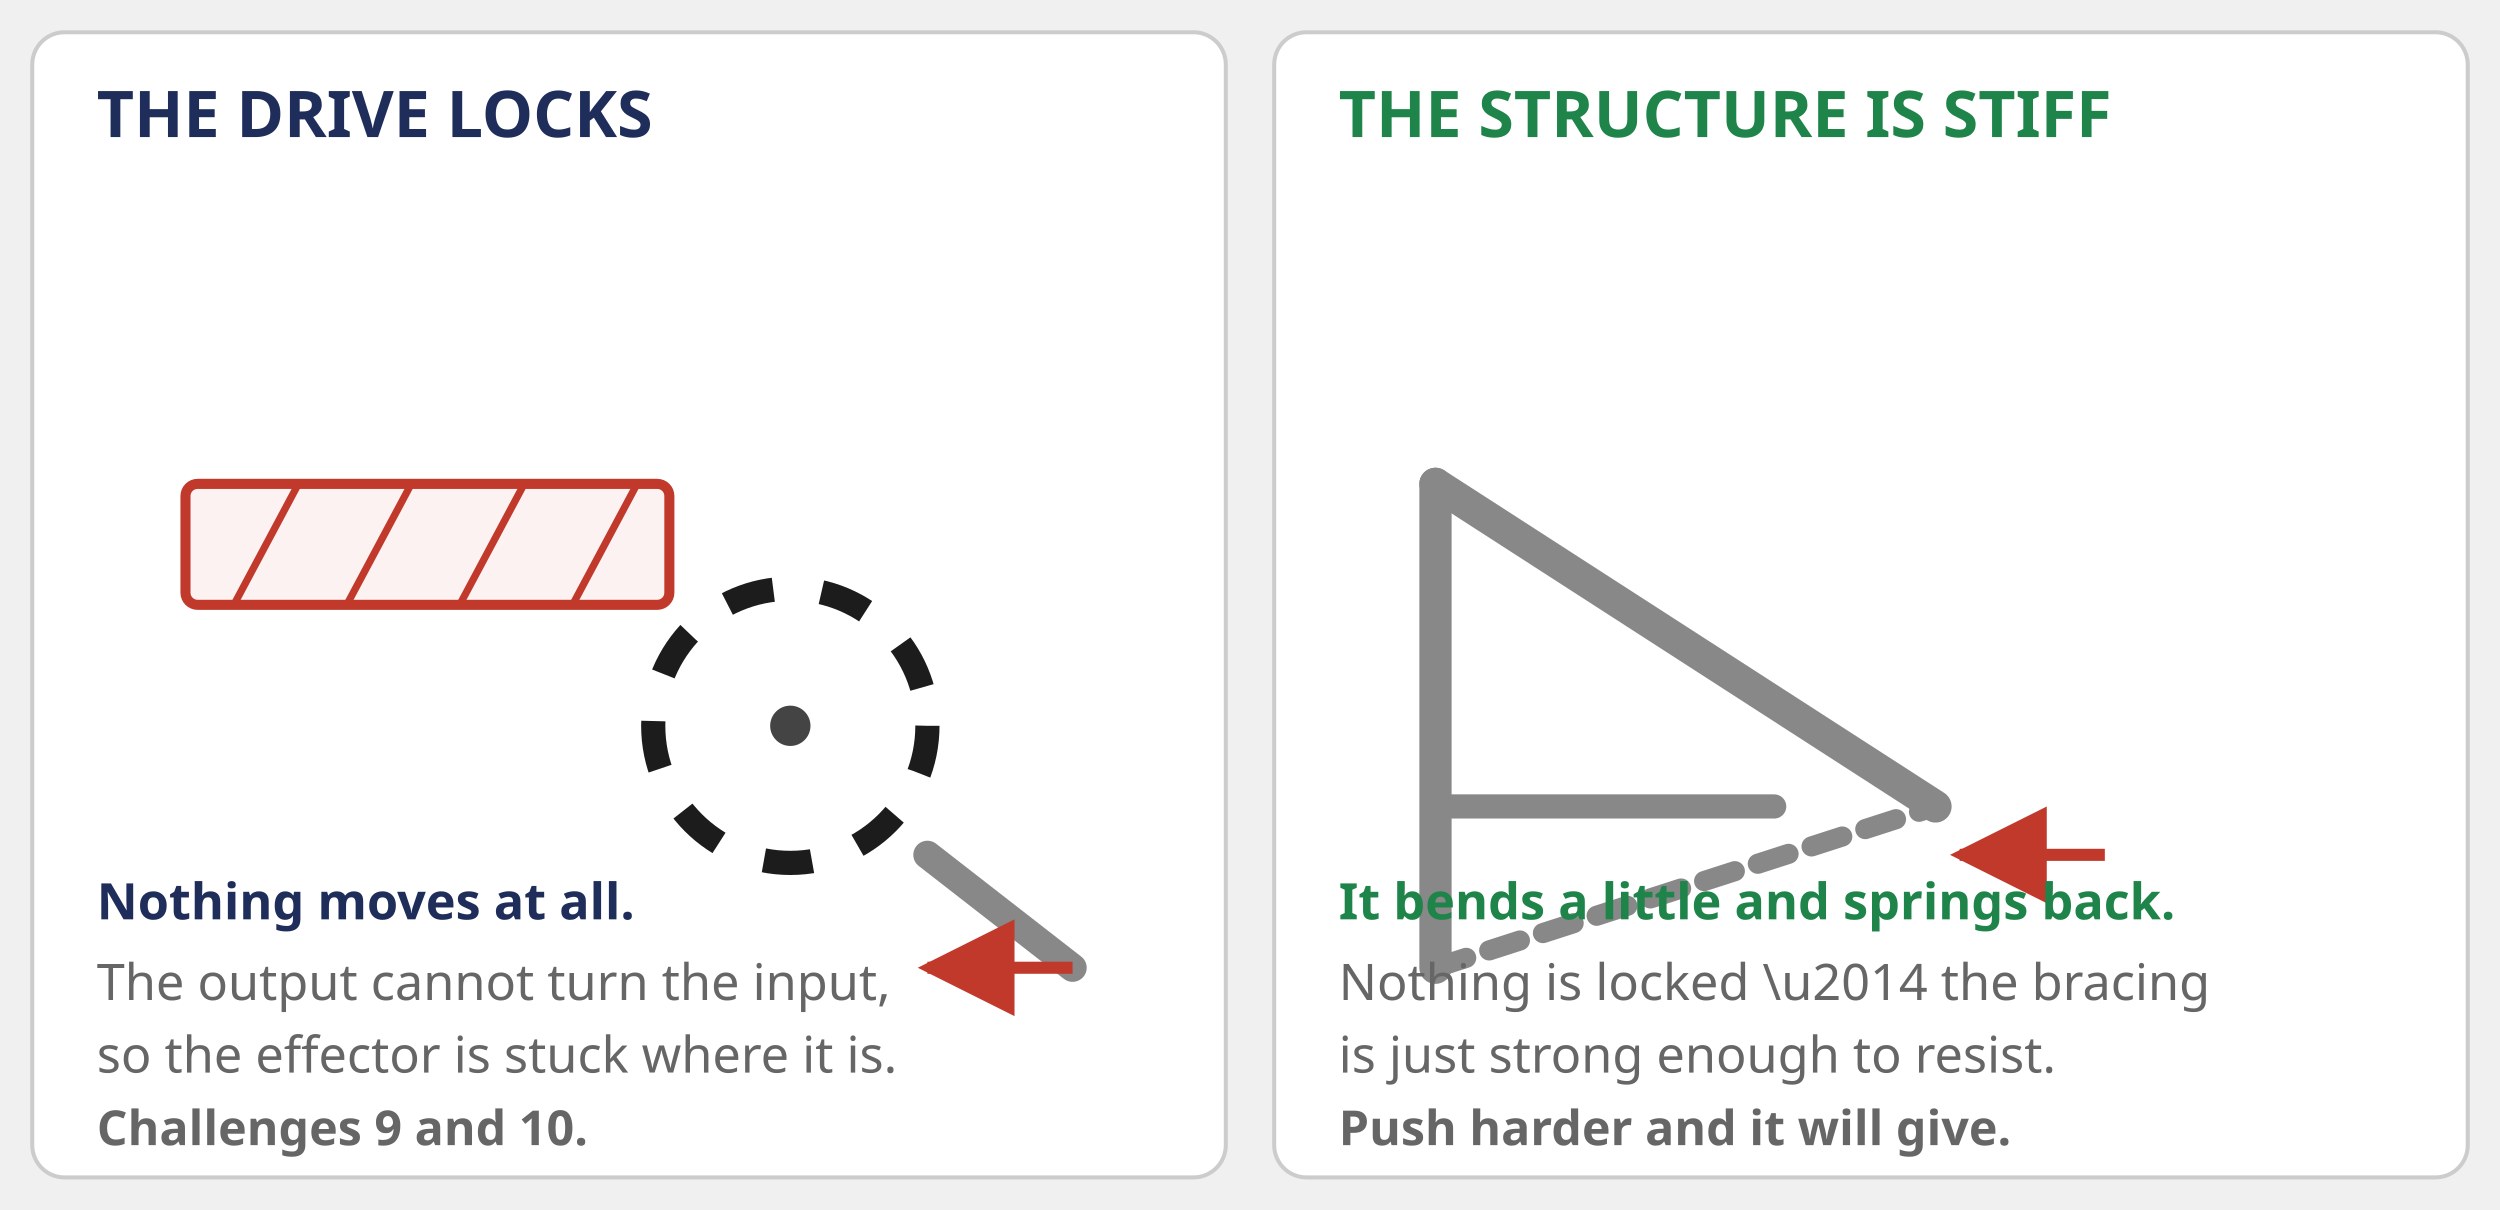
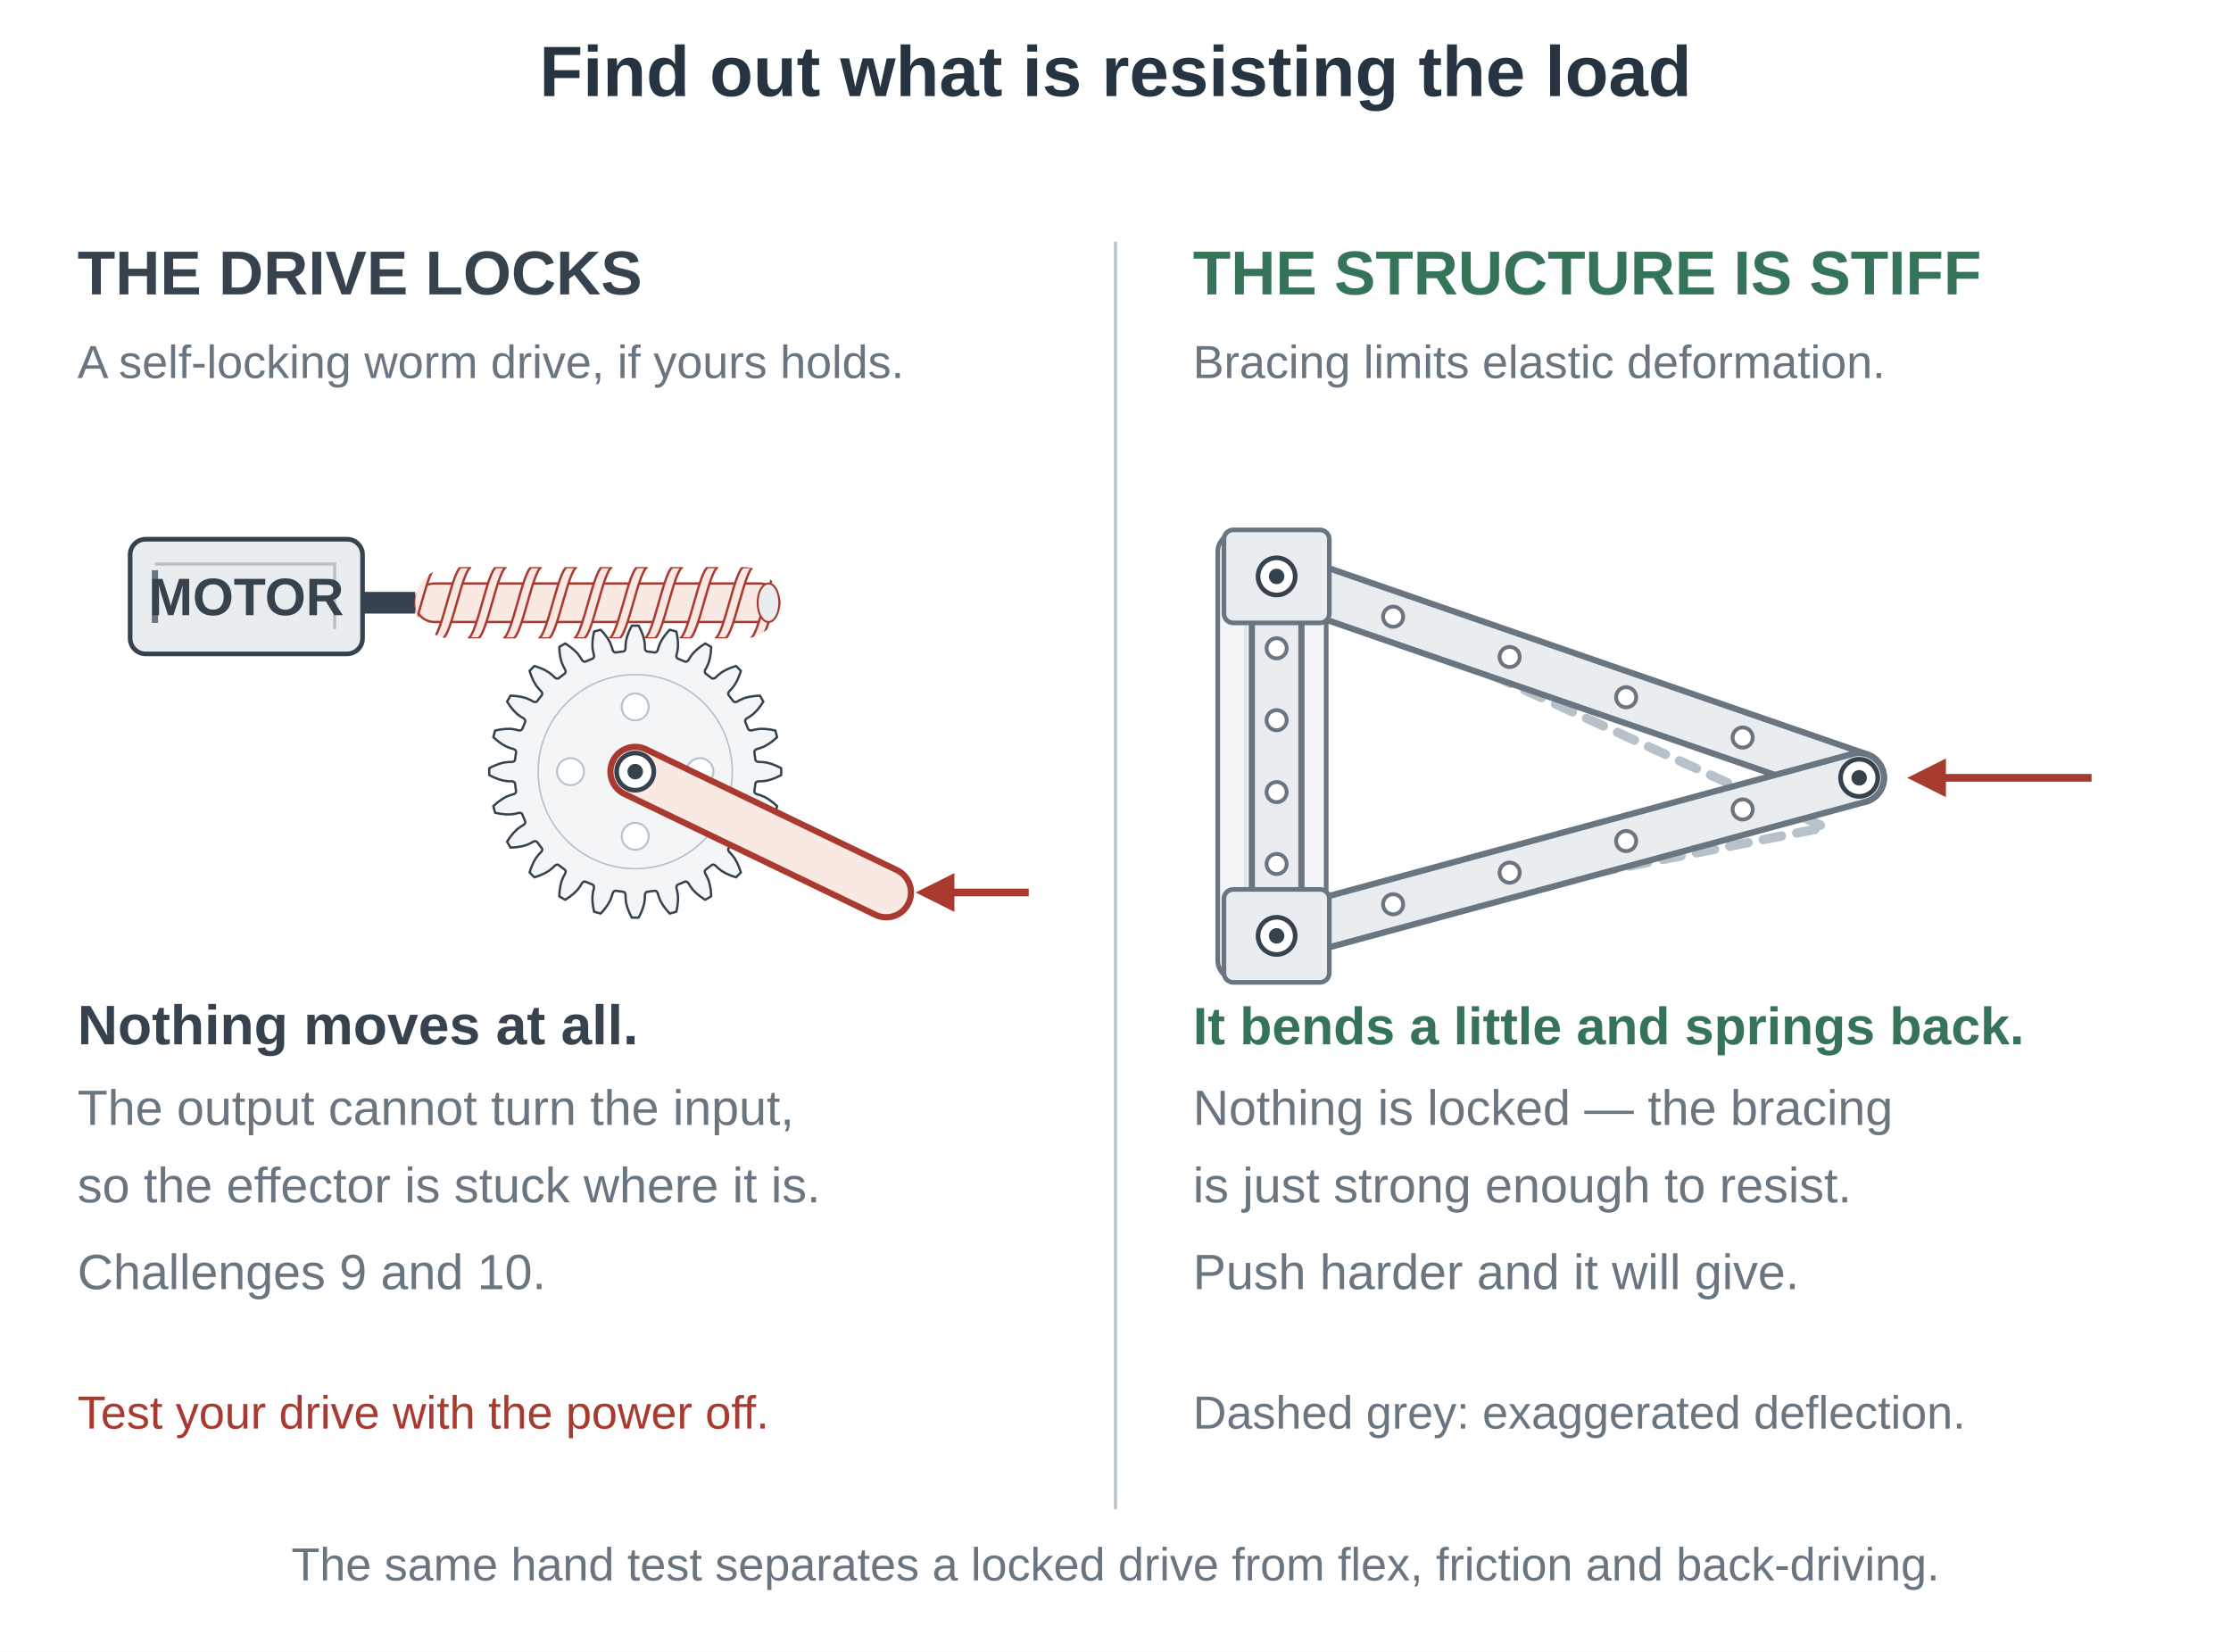
- <svg xmlns="http://www.w3.org/2000/svg" viewBox="0 0 620 300" role="img" aria-label="Two explanations compared. On the left, a self-locking drive train such as a worm gear physically prevents the output from turning the input, so the effector cannot move at all. On the right, a stiff braced structure resists the load by not bending, though it may flex slightly and spring back.">
+ <svg xmlns="http://www.w3.org/2000/svg" viewBox="0 0 720 533" role="img" aria-labelledby="holding-strategies-title holding-strategies-description">
  <defs>
-     <marker id="pushB" viewBox="0 0 10 10" refX="9" refY="5" markerWidth="8" markerHeight="8" orient="auto">
-       <path d="M0,0 L10,5 L0,10 z" fill="#C0392B" />
+     <path id="holding-worm-wheel" d="M77.538 -7.886Q77.71 -5.945 81.515 -6.236 L84.673 -5.888 L87.858 -5.021 L91.047 -3.781 L94.224 -2.217 A94.25 94.25 0 0 1 94.224 2.217 L91.047 3.781 L87.858 5.021 L84.673 5.888 L81.515 6.236 Q77.71 5.945 77.538 7.886A77.938 77.938 0 0 1 76.936 12.451 L76.936 12.451Q76.601 14.37 80.352 15.074 L83.312 16.227 L86.164 17.89 L88.924 19.912 L91.587 22.246 A94.25 94.25 0 0 1 90.44 26.528 L86.966 27.217 L83.565 27.589 L80.264 27.603 L77.123 27.121 Q73.524 25.855 72.855 27.685A77.938 77.938 0 0 1 71.092 31.939 L71.092 31.939Q70.272 33.707 73.712 35.357 L76.273 37.237 L78.598 39.581 L80.74 42.249 L82.709 45.192 A94.25 94.25 0 0 1 80.492 49.032 L76.959 48.798 L73.577 48.277 L70.385 47.436 L67.476 46.158 Q64.327 44.004 63.207 45.598A77.938 77.938 0 0 1 60.403 49.251 L60.403 49.251Q59.153 50.746 62.049 53.23 L64.036 55.709 L65.675 58.575 L67.054 61.706 L68.194 65.059 A94.25 94.25 0 0 1 65.059 68.194 L61.706 67.054 L58.575 65.675 L55.709 64.036 L53.23 62.049 Q50.746 59.153 49.251 60.403A77.938 77.938 0 0 1 45.598 63.207 L45.598 63.207Q44.004 64.327 46.158 67.476 L47.436 70.385 L48.277 73.577 L48.798 76.959 L49.032 80.492 A94.25 94.25 0 0 1 45.192 82.709 L42.249 80.74 L39.581 78.598 L37.237 76.273 L35.357 73.712 Q33.707 70.272 31.939 71.092A77.938 77.938 0 0 1 27.685 72.855 L27.685 72.855Q25.855 73.524 27.121 77.123 L27.603 80.264 L27.589 83.565 L27.217 86.966 L26.528 90.44 A94.25 94.25 0 0 1 22.246 91.587 L19.912 88.924 L17.89 86.164 L16.227 83.312 L15.074 80.352 Q14.37 76.601 12.451 76.936A77.938 77.938 0 0 1 7.886 77.538 L7.886 77.538Q5.945 77.71 6.236 81.515 L5.888 84.673 L5.021 87.858 L3.781 91.047 L2.217 94.224 A94.25 94.25 0 0 1 -2.217 94.224 L-3.781 91.047 L-5.021 87.858 L-5.888 84.673 L-6.236 81.515 Q-5.945 77.71 -7.886 77.538A77.938 77.938 0 0 1 -12.451 76.936 L-12.451 76.936Q-14.37 76.601 -15.074 80.352 L-16.227 83.312 L-17.89 86.164 L-19.912 88.924 L-22.246 91.587 A94.25 94.25 0 0 1 -26.528 90.44 L-27.217 86.966 L-27.589 83.565 L-27.603 80.264 L-27.121 77.123 Q-25.855 73.524 -27.685 72.855A77.938 77.938 0 0 1 -31.939 71.092 L-31.939 71.092Q-33.707 70.272 -35.357 73.712 L-37.237 76.273 L-39.581 78.598 L-42.249 80.74 L-45.192 82.709 A94.25 94.25 0 0 1 -49.032 80.492 L-48.798 76.959 L-48.277 73.577 L-47.436 70.385 L-46.158 67.476 Q-44.004 64.327 -45.598 63.207A77.938 77.938 0 0 1 -49.251 60.403 L-49.251 60.403Q-50.746 59.153 -53.23 62.049 L-55.709 64.036 L-58.575 65.675 L-61.706 67.054 L-65.059 68.194 A94.25 94.25 0 0 1 -68.194 65.059 L-67.054 61.706 L-65.675 58.575 L-64.036 55.709 L-62.049 53.23 Q-59.153 50.746 -60.403 49.251A77.938 77.938 0 0 1 -63.207 45.598 L-63.207 45.598Q-64.327 44.004 -67.476 46.158 L-70.385 47.436 L-73.577 48.277 L-76.959 48.798 L-80.492 49.032 A94.25 94.25 0 0 1 -82.709 45.192 L-80.74 42.249 L-78.598 39.581 L-76.273 37.237 L-73.712 35.357 Q-70.272 33.707 -71.092 31.939A77.938 77.938 0 0 1 -72.855 27.685 L-72.855 27.685Q-73.524 25.855 -77.123 27.121 L-80.264 27.603 L-83.565 27.589 L-86.966 27.217 L-90.44 26.528 A94.25 94.25 0 0 1 -91.587 22.246 L-88.924 19.912 L-86.164 17.89 L-83.312 16.227 L-80.352 15.074 Q-76.601 14.37 -76.936 12.451A77.938 77.938 0 0 1 -77.538 7.886 L-77.538 7.886Q-77.71 5.945 -81.515 6.236 L-84.673 5.888 L-87.858 5.021 L-91.047 3.781 L-94.224 2.217 A94.25 94.25 0 0 1 -94.224 -2.217 L-91.047 -3.781 L-87.858 -5.021 L-84.673 -5.888 L-81.515 -6.236 Q-77.71 -5.945 -77.538 -7.886A77.938 77.938 0 0 1 -76.936 -12.451 L-76.936 -12.451Q-76.601 -14.37 -80.352 -15.074 L-83.312 -16.227 L-86.164 -17.89 L-88.924 -19.912 L-91.587 -22.246 A94.25 94.25 0 0 1 -90.44 -26.528 L-86.966 -27.217 L-83.565 -27.589 L-80.264 -27.603 L-77.123 -27.121 Q-73.524 -25.855 -72.855 -27.685A77.938 77.938 0 0 1 -71.092 -31.939 L-71.092 -31.939Q-70.272 -33.707 -73.712 -35.357 L-76.273 -37.237 L-78.598 -39.581 L-80.74 -42.249 L-82.709 -45.192 A94.25 94.25 0 0 1 -80.492 -49.032 L-76.959 -48.798 L-73.577 -48.277 L-70.385 -47.436 L-67.476 -46.158 Q-64.327 -44.004 -63.207 -45.598A77.938 77.938 0 0 1 -60.403 -49.251 L-60.403 -49.251Q-59.153 -50.746 -62.049 -53.23 L-64.036 -55.709 L-65.675 -58.575 L-67.054 -61.706 L-68.194 -65.059 A94.25 94.25 0 0 1 -65.059 -68.194 L-61.706 -67.054 L-58.575 -65.675 L-55.709 -64.036 L-53.23 -62.049 Q-50.746 -59.153 -49.251 -60.403A77.938 77.938 0 0 1 -45.598 -63.207 L-45.598 -63.207Q-44.004 -64.327 -46.158 -67.476 L-47.436 -70.385 L-48.277 -73.577 L-48.798 -76.959 L-49.032 -80.492 A94.25 94.25 0 0 1 -45.192 -82.709 L-42.249 -80.74 L-39.581 -78.598 L-37.237 -76.273 L-35.357 -73.712 Q-33.707 -70.272 -31.939 -71.092A77.938 77.938 0 0 1 -27.685 -72.855 L-27.685 -72.855Q-25.855 -73.524 -27.121 -77.123 L-27.603 -80.264 L-27.589 -83.565 L-27.217 -86.966 L-26.528 -90.44 A94.25 94.25 0 0 1 -22.246 -91.587 L-19.912 -88.924 L-17.89 -86.164 L-16.227 -83.312 L-15.074 -80.352 Q-14.37 -76.601 -12.451 -76.936A77.938 77.938 0 0 1 -7.886 -77.538 L-7.886 -77.538Q-5.945 -77.71 -6.236 -81.515 L-5.888 -84.673 L-5.021 -87.858 L-3.781 -91.047 L-2.217 -94.224 A94.25 94.25 0 0 1 2.217 -94.224 L3.781 -91.047 L5.021 -87.858 L5.888 -84.673 L6.236 -81.515 Q5.945 -77.71 7.886 -77.538A77.938 77.938 0 0 1 12.451 -76.936 L12.451 -76.936Q14.37 -76.601 15.074 -80.352 L16.227 -83.312 L17.89 -86.164 L19.912 -88.924 L22.246 -91.587 A94.25 94.25 0 0 1 26.528 -90.44 L27.217 -86.966 L27.589 -83.565 L27.603 -80.264 L27.121 -77.123 Q25.855 -73.524 27.685 -72.855A77.938 77.938 0 0 1 31.939 -71.092 L31.939 -71.092Q33.707 -70.272 35.357 -73.712 L37.237 -76.273 L39.581 -78.598 L42.249 -80.74 L45.192 -82.709 A94.25 94.25 0 0 1 49.032 -80.492 L48.798 -76.959 L48.277 -73.577 L47.436 -70.385 L46.158 -67.476 Q44.004 -64.327 45.598 -63.207A77.938 77.938 0 0 1 49.251 -60.403 L49.251 -60.403Q50.746 -59.153 53.23 -62.049 L55.709 -64.036 L58.575 -65.675 L61.706 -67.054 L65.059 -68.194 A94.25 94.25 0 0 1 68.194 -65.059 L67.054 -61.706 L65.675 -58.575 L64.036 -55.709 L62.049 -53.23 Q59.153 -50.746 60.403 -49.251A77.938 77.938 0 0 1 63.207 -45.598 L63.207 -45.598Q64.327 -44.004 67.476 -46.158 L70.385 -47.436 L73.577 -48.277 L76.959 -48.798 L80.492 -49.032 A94.25 94.25 0 0 1 82.709 -45.192 L80.74 -42.249 L78.598 -39.581 L76.273 -37.237 L73.712 -35.357 Q70.272 -33.707 71.092 -31.939A77.938 77.938 0 0 1 72.855 -27.685 L72.855 -27.685Q73.524 -25.855 77.123 -27.121 L80.264 -27.603 L83.565 -27.589 L86.966 -27.217 L90.44 -26.528 A94.25 94.25 0 0 1 91.587 -22.246 L88.924 -19.912 L86.164 -17.89 L83.312 -16.227 L80.352 -15.074 Q76.601 -14.37 76.936 -12.451A77.938 77.938 0 0 1 77.538 -7.886Z" />
+     <clipPath id="holding-worm-clip">
+       <rect x="248" y="168" width="235" height="46" rx="23" />
+     </clipPath>
+     <g id="holding-worm">
+       <rect x="248" y="178.58" width="235" height="24.84" rx="12.42" fill="#fae8e3" stroke="#a83a30" stroke-width="1.5" />
+       <g clip-path="url(#holding-worm-clip)" fill="#fae8e3" stroke="#a83a30" stroke-width="1.5">
+         <g transform="translate(11.388 0)">
+           <path d="M225.223 214C230.917 212 237.75 170 243.444 168H249.822C244.128 170 237.295 212 231.6 214Z" />
+           <path d="M248 214C253.694 212 260.527 170 266.221 168H272.599C266.905 170 260.072 212 254.377 214Z" />
+           <path d="M270.777 214C276.471 212 283.304 170 288.998 168H295.376C289.682 170 282.849 212 277.154 214Z" />
+           <path d="M293.553 214C299.247 212 306.08 170 311.774 168H318.152C312.458 170 305.625 212 299.93 214Z" />
+           <path d="M316.33 214C322.024 212 328.857 170 334.551 168H340.929C335.235 170 328.402 212 322.707 214Z" />
+           <path d="M339.106 214C344.8 212 351.633 170 357.327 168H363.705C358.011 170 351.178 212 345.483 214Z" />
+           <path d="M361.883 214C367.577 212 374.41 170 380.104 168H386.482C380.788 170 373.955 212 368.26 214Z" />
+           <path d="M384.659 214C390.353 212 397.186 170 402.88 168H409.258C403.564 170 396.731 212 391.036 214Z" />
+           <path d="M407.436 214C413.13 212 419.963 170 425.657 168H432.035C426.341 170 419.508 212 413.813 214Z" />
+           <path d="M430.212 214C435.906 212 442.739 170 448.433 168H454.811C449.117 170 442.284 212 436.589 214Z" />
+           <path d="M452.989 214C458.683 212 465.516 170 471.21 168H477.588C471.894 170 465.061 212 459.366 214Z" />
+           <path d="M475.765 214C481.459 212 488.292 170 493.986 168H500.364C494.67 170 487.837 212 482.142 214Z" />
+           <path d="M498.542 214C504.236 212 511.069 170 516.763 168H523.141C517.447 170 510.614 212 504.919 214Z" />
+         </g>
+       </g>
+       <ellipse cx="476" cy="191" rx="7" ry="12.42" fill="#e9edf0" stroke="#a83a30" stroke-width="1.25" />
+     </g>
+     <marker id="holding-load" viewBox="0 0 10 10" refX="8" refY="5" markerWidth="5" markerHeight="5" orient="auto">
+       <path d="M0 0 10 5 0 10Z" fill="#a83a30" />
    </marker>
  </defs>
-   <rect x="8" y="8" width="296" height="284" rx="8" fill="#fff" stroke="#CCC" />
-   <text x="24" y="34" font-family="'Barlow Condensed',sans-serif" font-size="16" font-weight="700" fill="#1F2D5A">THE DRIVE LOCKS</text>
-   <rect x="46" y="120" width="120" height="30" rx="3" fill="#FDF2F2" stroke="#C0392B" stroke-width="2.5" />
-   <g stroke="#C0392B" stroke-width="1.8">
-     <line x1="58" y1="150" x2="74" y2="120" />
-     <line x1="86" y1="150" x2="102" y2="120" />
-     <line x1="114" y1="150" x2="130" y2="120" />
-     <line x1="142" y1="150" x2="158" y2="120" />
+   <rect width="720" height="533" fill="#fff" />
+   <g font-family="Barlow, Arial, sans-serif" fill="#263340" font-size="16">
+     <text x="360" y="31" font-size="23" fill="#263340" text-anchor="middle" font-weight="600">Find out what is resisting the load</text>
+     <path d="M360 78V487" fill="none" stroke="#b7c1c9" stroke-width="1" />
+     <text x="25" y="95" font-size="20" fill="#36434f" font-weight="600">THE DRIVE LOCKS</text>
+     <text x="25" y="122" font-size="15" fill="#697580">A self-locking worm drive, if yours holds.</text>
+     <rect x="42" y="174" width="75" height="37" rx="5" fill="#e9edf0" stroke="#36434f" stroke-width="1.5" />
+     <path d="M50 182H108V203" fill="none" stroke="#b7c1c9" stroke-width="1" />
+     <path d="M50 184V201" fill="none" stroke="#697580" stroke-width="2" />
+     <text x="79.5" y="198.5" font-size="17" fill="#36434f" text-anchor="middle" font-weight="600">MOTOR</text>
+     <path d="M117 194.5H134" fill="none" stroke="#36434f" stroke-width="7" />
+     <g transform="translate(10 99) scale(0.5)">
+       <g transform="translate(390 300)">
+         <use href="#holding-worm-wheel" transform="rotate(-90)" fill="#f3f5f6" stroke="#36434f" stroke-width="1.5" stroke-linejoin="round" />
+         <circle cx="0" cy="0" r="62.64" fill="none" stroke="#b7c1c9" stroke-width="1" />
+         <circle cx="41.76" cy="0" r="8.7" fill="#fff" stroke="#b7c1c9" stroke-width="1.25" />
+         <circle cx="0" cy="41.76" r="8.7" fill="#fff" stroke="#b7c1c9" stroke-width="1.25" />
+         <circle cx="-41.76" cy="0" r="8.7" fill="#fff" stroke="#b7c1c9" stroke-width="1.25" />
+         <circle cx="0" cy="-41.76" r="8.7" fill="#fff" stroke="#b7c1c9" stroke-width="1.25" />
+         <circle cx="0" cy="0" r="13" fill="#e9edf0" stroke="#697580" stroke-width="1.5" />
+         <path d="M-3 -8H3V-3H8V3H3V8H-3V3H-8V-3H-3Z" fill="#36434f" />
+       </g>
+       <use href="#holding-worm" />
+     </g>
+     <path d="M205 249 286 288" fill="none" stroke="#a83a30" stroke-width="18" stroke-linecap="round" />
+     <path d="M205 249 286 288" fill="none" stroke="#fae8e3" stroke-width="14" stroke-linecap="round" />
+     <circle cx="205" cy="249" r="6" fill="#fff" stroke="#36434f" stroke-width="1.5" />
+     <circle cx="205" cy="249" r="2" fill="#36434f" stroke="#36434f" stroke-width="1" />
+     <path d="M332 288H298" fill="none" stroke="#a83a30" stroke-width="2.5" marker-end="url(#holding-load)" />
+     <text x="25" y="337" font-size="18" fill="#36434f" font-weight="600">Nothing moves at all.</text>
+     <text x="25" y="363" font-size="16" fill="#697580">The output cannot turn the input,</text>
+     <text x="25" y="388" font-size="16" fill="#697580">so the effector is stuck where it is.</text>
+     <text x="25" y="416" font-size="16" fill="#697580">Challenges 9 and 10.</text>
+     <text x="25" y="461" font-size="15" fill="#a83a30">Test your drive with the power off.</text>
+     <text x="385" y="95" font-size="20" fill="#357458" font-weight="600">THE STRUCTURE IS STIFF</text>
+     <text x="385" y="122" font-size="15" fill="#697580">Bracing limits elastic deformation.</text>
+     <rect x="393" y="172" width="35" height="144" rx="6" fill="#f3f5f6" stroke="#697580" stroke-width="1.5" />
+     <rect x="402" y="181" width="17" height="126" rx="3" fill="none" stroke="#e0e5e8" />
+     <circle cx="409" cy="188" r="3" fill="#fff" stroke="#b7c1c9" stroke-width="1.25" />
+     <circle cx="412" cy="188" r="3" fill="#fff" stroke="#b7c1c9" stroke-width="1.25" />
+     <circle cx="409" cy="300" r="3" fill="#fff" stroke="#b7c1c9" stroke-width="1.25" />
+     <circle cx="412" cy="300" r="3" fill="#fff" stroke="#b7c1c9" stroke-width="1.25" />
+     <path d="M412 186L589 267L412 302" fill="none" stroke="#b7c1c9" stroke-width="3" stroke-dasharray="6 5" stroke-linecap="round" />
+     <path d="M412 186 600 251" fill="none" stroke="#697580" stroke-width="18" stroke-linecap="round" />
+     <path d="M412 186 600 251" fill="none" stroke="#e9edf0" stroke-width="14" stroke-linecap="round" />
+     <circle cx="449.6" cy="199" r="3.25" fill="#fff" stroke="#697580" stroke-width="1.25" />
+     <circle cx="487.2" cy="212" r="3.25" fill="#fff" stroke="#697580" stroke-width="1.25" />
+     <circle cx="524.8" cy="225" r="3.25" fill="#fff" stroke="#697580" stroke-width="1.25" />
+     <circle cx="562.4" cy="238" r="3.25" fill="#fff" stroke="#697580" stroke-width="1.25" />
+     <path d="M412 302 600 251" fill="none" stroke="#697580" stroke-width="18" stroke-linecap="round" />
+     <path d="M412 302 600 251" fill="none" stroke="#e9edf0" stroke-width="14" stroke-linecap="round" />
+     <circle cx="449.6" cy="291.8" r="3.25" fill="#fff" stroke="#697580" stroke-width="1.25" />
+     <circle cx="487.2" cy="281.6" r="3.25" fill="#fff" stroke="#697580" stroke-width="1.25" />
+     <circle cx="524.8" cy="271.4" r="3.25" fill="#fff" stroke="#697580" stroke-width="1.25" />
+     <circle cx="562.4" cy="261.2" r="3.25" fill="#fff" stroke="#697580" stroke-width="1.25" />
+     <path d="M412 186 412 302" fill="none" stroke="#697580" stroke-width="18" stroke-linecap="round" />
+     <path d="M412 186 412 302" fill="none" stroke="#e9edf0" stroke-width="14" stroke-linecap="round" />
+     <circle cx="412" cy="209.2" r="3.25" fill="#fff" stroke="#697580" stroke-width="1.25" />
+     <circle cx="412" cy="232.4" r="3.25" fill="#fff" stroke="#697580" stroke-width="1.25" />
+     <circle cx="412" cy="255.6" r="3.25" fill="#fff" stroke="#697580" stroke-width="1.25" />
+     <circle cx="412" cy="278.8" r="3.25" fill="#fff" stroke="#697580" stroke-width="1.25" />
+     <rect x="395" y="171" width="34" height="30" rx="3" fill="#e9edf0" stroke="#697580" stroke-width="1.5" />
+     <circle cx="412" cy="186" r="6" fill="#fff" stroke="#36434f" stroke-width="1.5" />
+     <circle cx="412" cy="186" r="2" fill="#36434f" stroke="#36434f" stroke-width="1" />
+     <rect x="395" y="287" width="34" height="30" rx="3" fill="#e9edf0" stroke="#697580" stroke-width="1.5" />
+     <circle cx="412" cy="302" r="6" fill="#fff" stroke="#36434f" stroke-width="1.5" />
+     <circle cx="412" cy="302" r="2" fill="#36434f" stroke="#36434f" stroke-width="1" />
+     <circle cx="600" cy="251" r="6" fill="#fff" stroke="#36434f" stroke-width="1.5" />
+     <circle cx="600" cy="251" r="2" fill="#36434f" stroke="#36434f" stroke-width="1" />
+     <path d="M675 251H618" fill="none" stroke="#a83a30" stroke-width="2.5" marker-end="url(#holding-load)" />
+     <text x="385" y="337" font-size="17" fill="#357458" font-weight="600">It bends a little and springs back.</text>
+     <text x="385" y="363" font-size="16" fill="#697580">Nothing is locked — the bracing</text>
+     <text x="385" y="388" font-size="16" fill="#697580">is just strong enough to resist.</text>
+     <text x="385" y="416" font-size="16" fill="#697580">Push harder and it will give.</text>
+     <text x="385" y="461" font-size="15" fill="#697580">Dashed grey: exaggerated deflection.</text>
+     <text x="360" y="510" font-size="15" fill="#697580" text-anchor="middle">The same hand test separates a locked drive from flex, friction and back-driving.</text>
  </g>
-   <circle cx="196" cy="180" r="34" fill="#fff" stroke="#1C1C1C" stroke-width="6" stroke-dasharray="12 12" />
-   <circle cx="196" cy="180" r="5" fill="#444" />
-   <line x1="230" y1="212" x2="266" y2="240" stroke="#888" stroke-width="7" stroke-linecap="round" />
-   <line x1="266" y1="240" x2="230" y2="240" stroke="#C0392B" stroke-width="3" marker-end="url(#pushB)" />
-   <text x="24" y="228" font-family="'Barlow',sans-serif" font-size="12.5" font-weight="600" fill="#1F2D5A">Nothing moves at all.</text>
-   <text x="24" y="248" font-family="'Barlow',sans-serif" font-size="12.5" fill="#666">The output cannot turn the input,</text>
-   <text x="24" y="266" font-family="'Barlow',sans-serif" font-size="12.5" fill="#666">so the effector is stuck where it is.</text>
-   <text x="24" y="284" font-family="'Barlow',sans-serif" font-size="12" font-weight="600" fill="#666">Challenges 9 and 10.</text>
-   <rect x="316" y="8" width="296" height="284" rx="8" fill="#fff" stroke="#CCC" />
-   <text x="332" y="34" font-family="'Barlow Condensed',sans-serif" font-size="16" font-weight="700" fill="#1E8449">THE STRUCTURE IS STIFF</text>
-   <line x1="356" y1="240" x2="356" y2="120" stroke="#888" stroke-width="8" stroke-linecap="round" />
-   <line x1="356" y1="120" x2="480" y2="200" stroke="#888" stroke-width="8" stroke-linecap="round" />
-   <line x1="356" y1="200" x2="440" y2="200" stroke="#888" stroke-width="6" stroke-linecap="round" />
-   <line x1="356" y1="240" x2="480" y2="200" stroke="#888" stroke-width="5" stroke-linecap="round" stroke-dasharray="8 6" />
-   <line x1="522" y1="212" x2="486" y2="212" stroke="#C0392B" stroke-width="3" marker-end="url(#pushB)" />
-   <text x="332" y="228" font-family="'Barlow',sans-serif" font-size="12.5" font-weight="600" fill="#1E8449">It bends a little and springs back.</text>
-   <text x="332" y="248" font-family="'Barlow',sans-serif" font-size="12.5" fill="#666">Nothing is locked \u2014 the bracing</text>
-   <text x="332" y="266" font-family="'Barlow',sans-serif" font-size="12.5" fill="#666">is just strong enough to resist.</text>
-   <text x="332" y="284" font-family="'Barlow',sans-serif" font-size="12" font-weight="600" fill="#666">Push harder and it will give.</text>
</svg>
